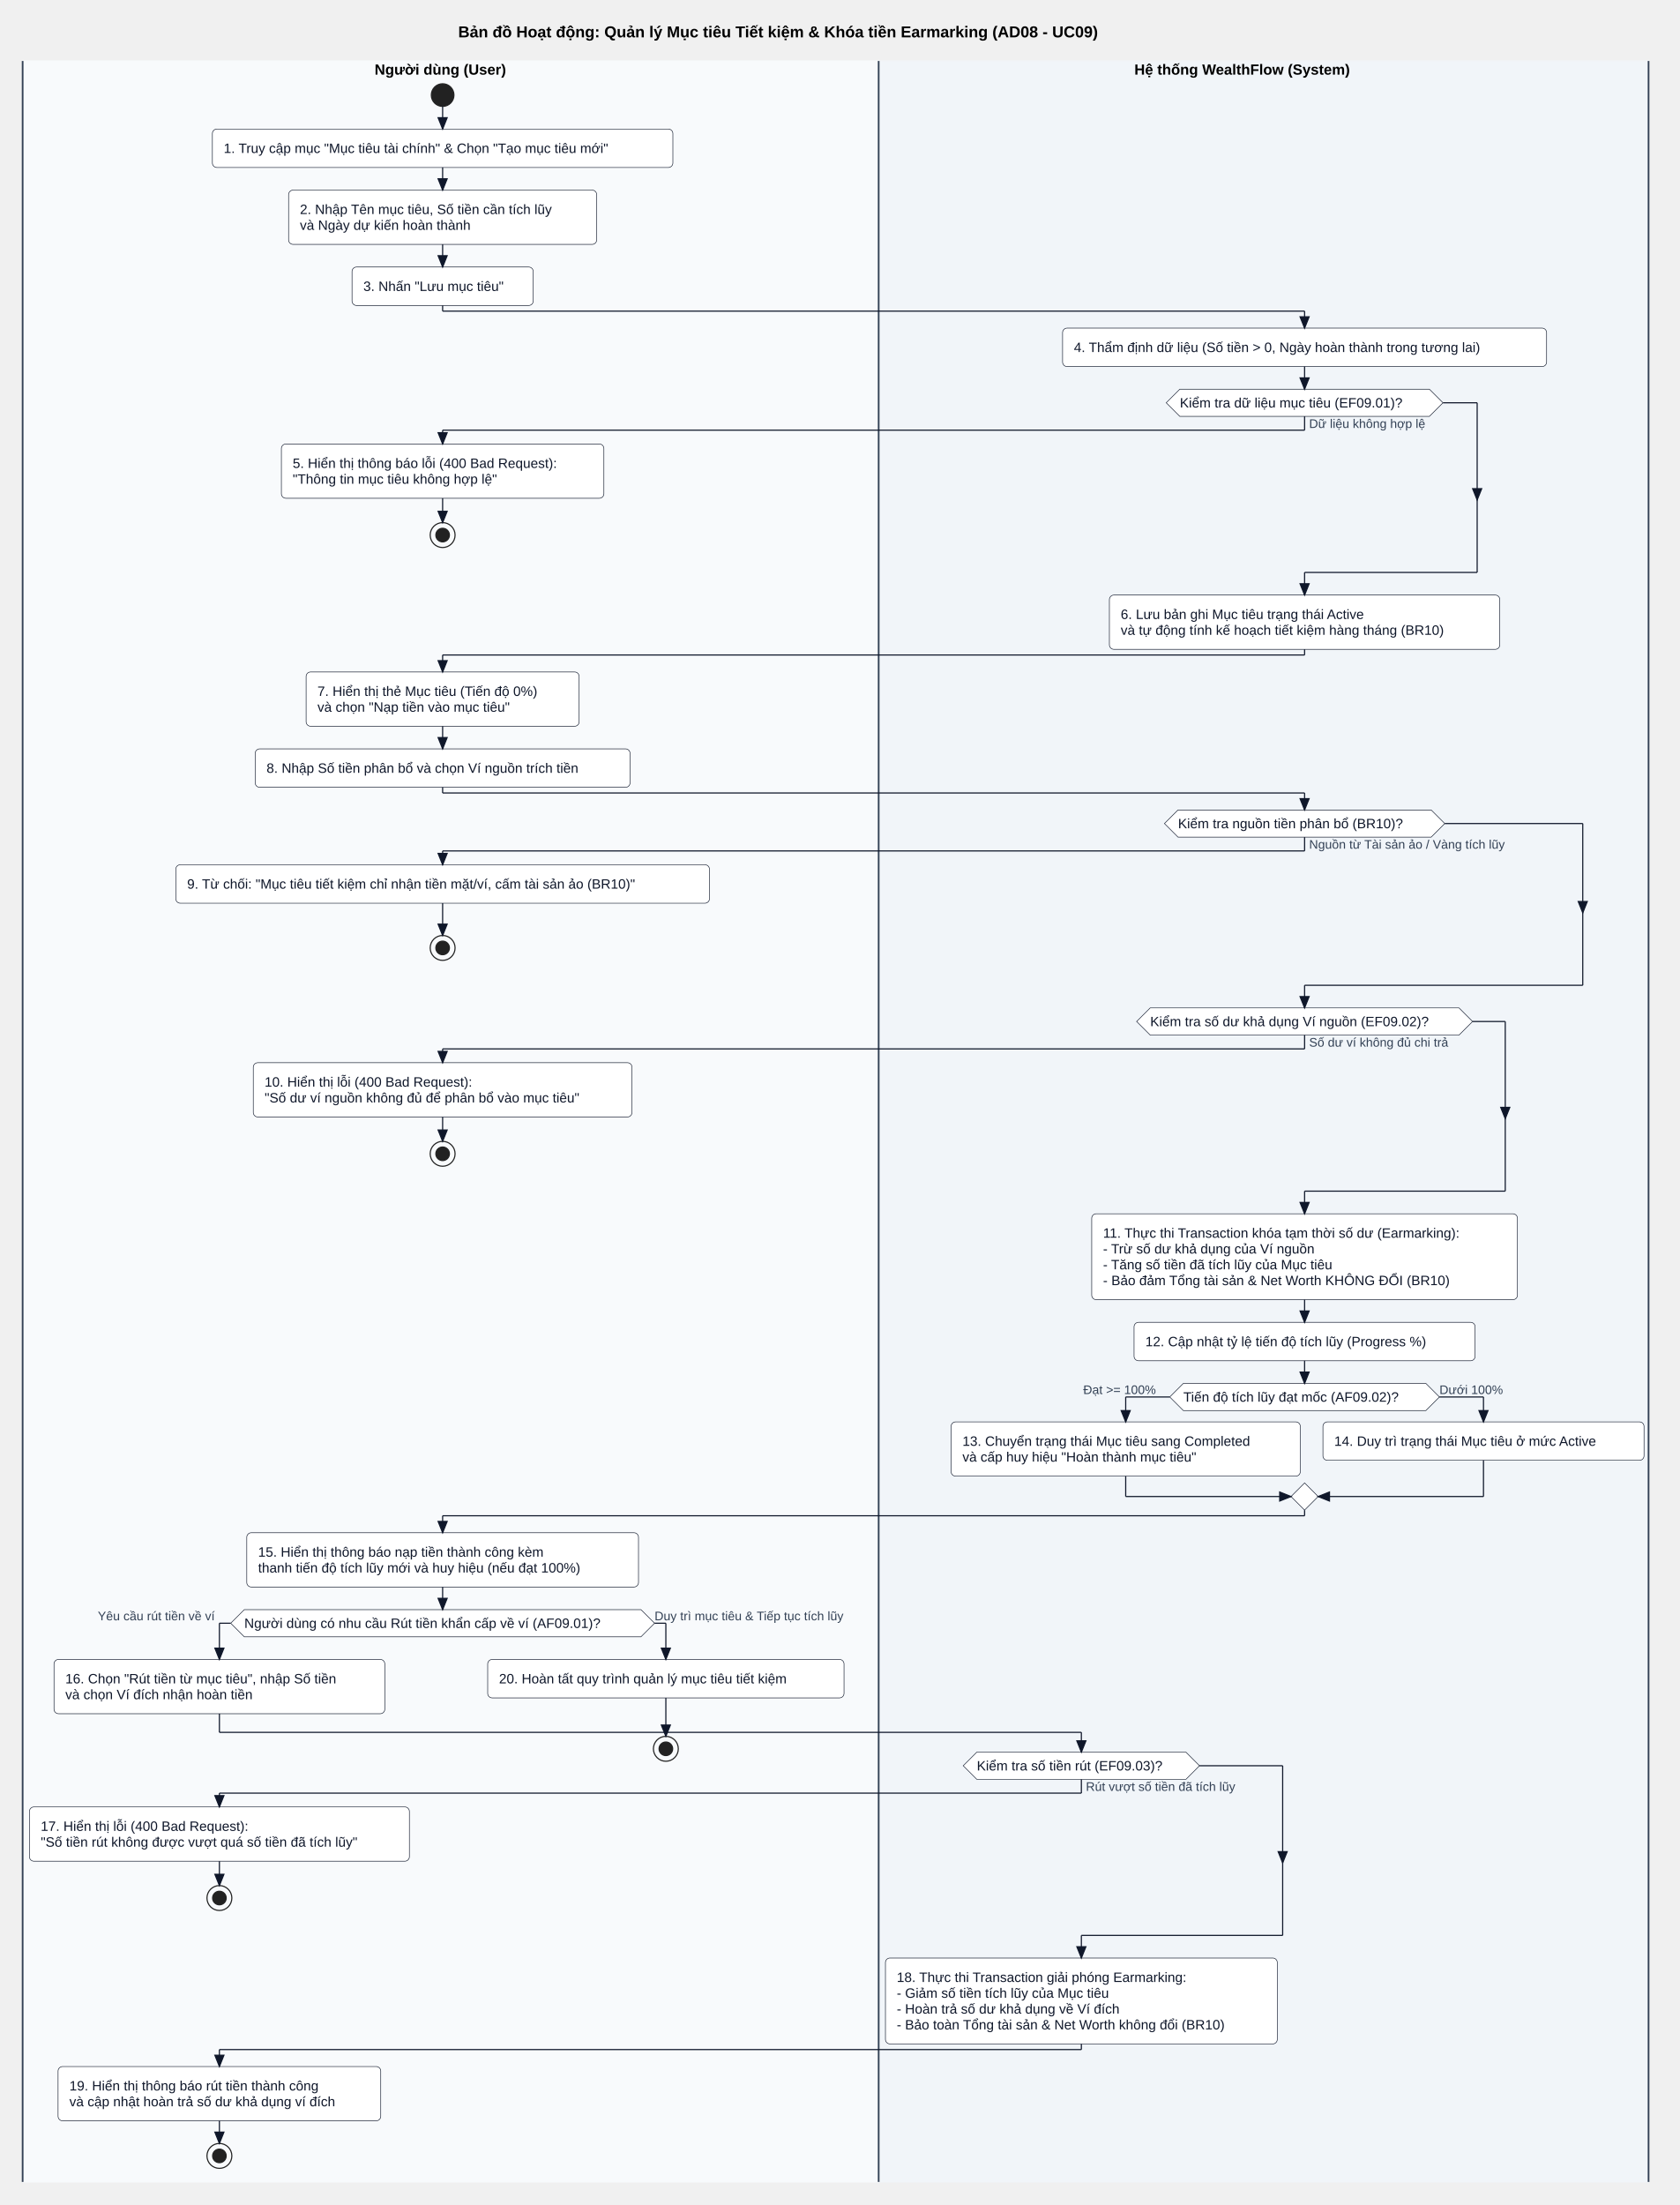
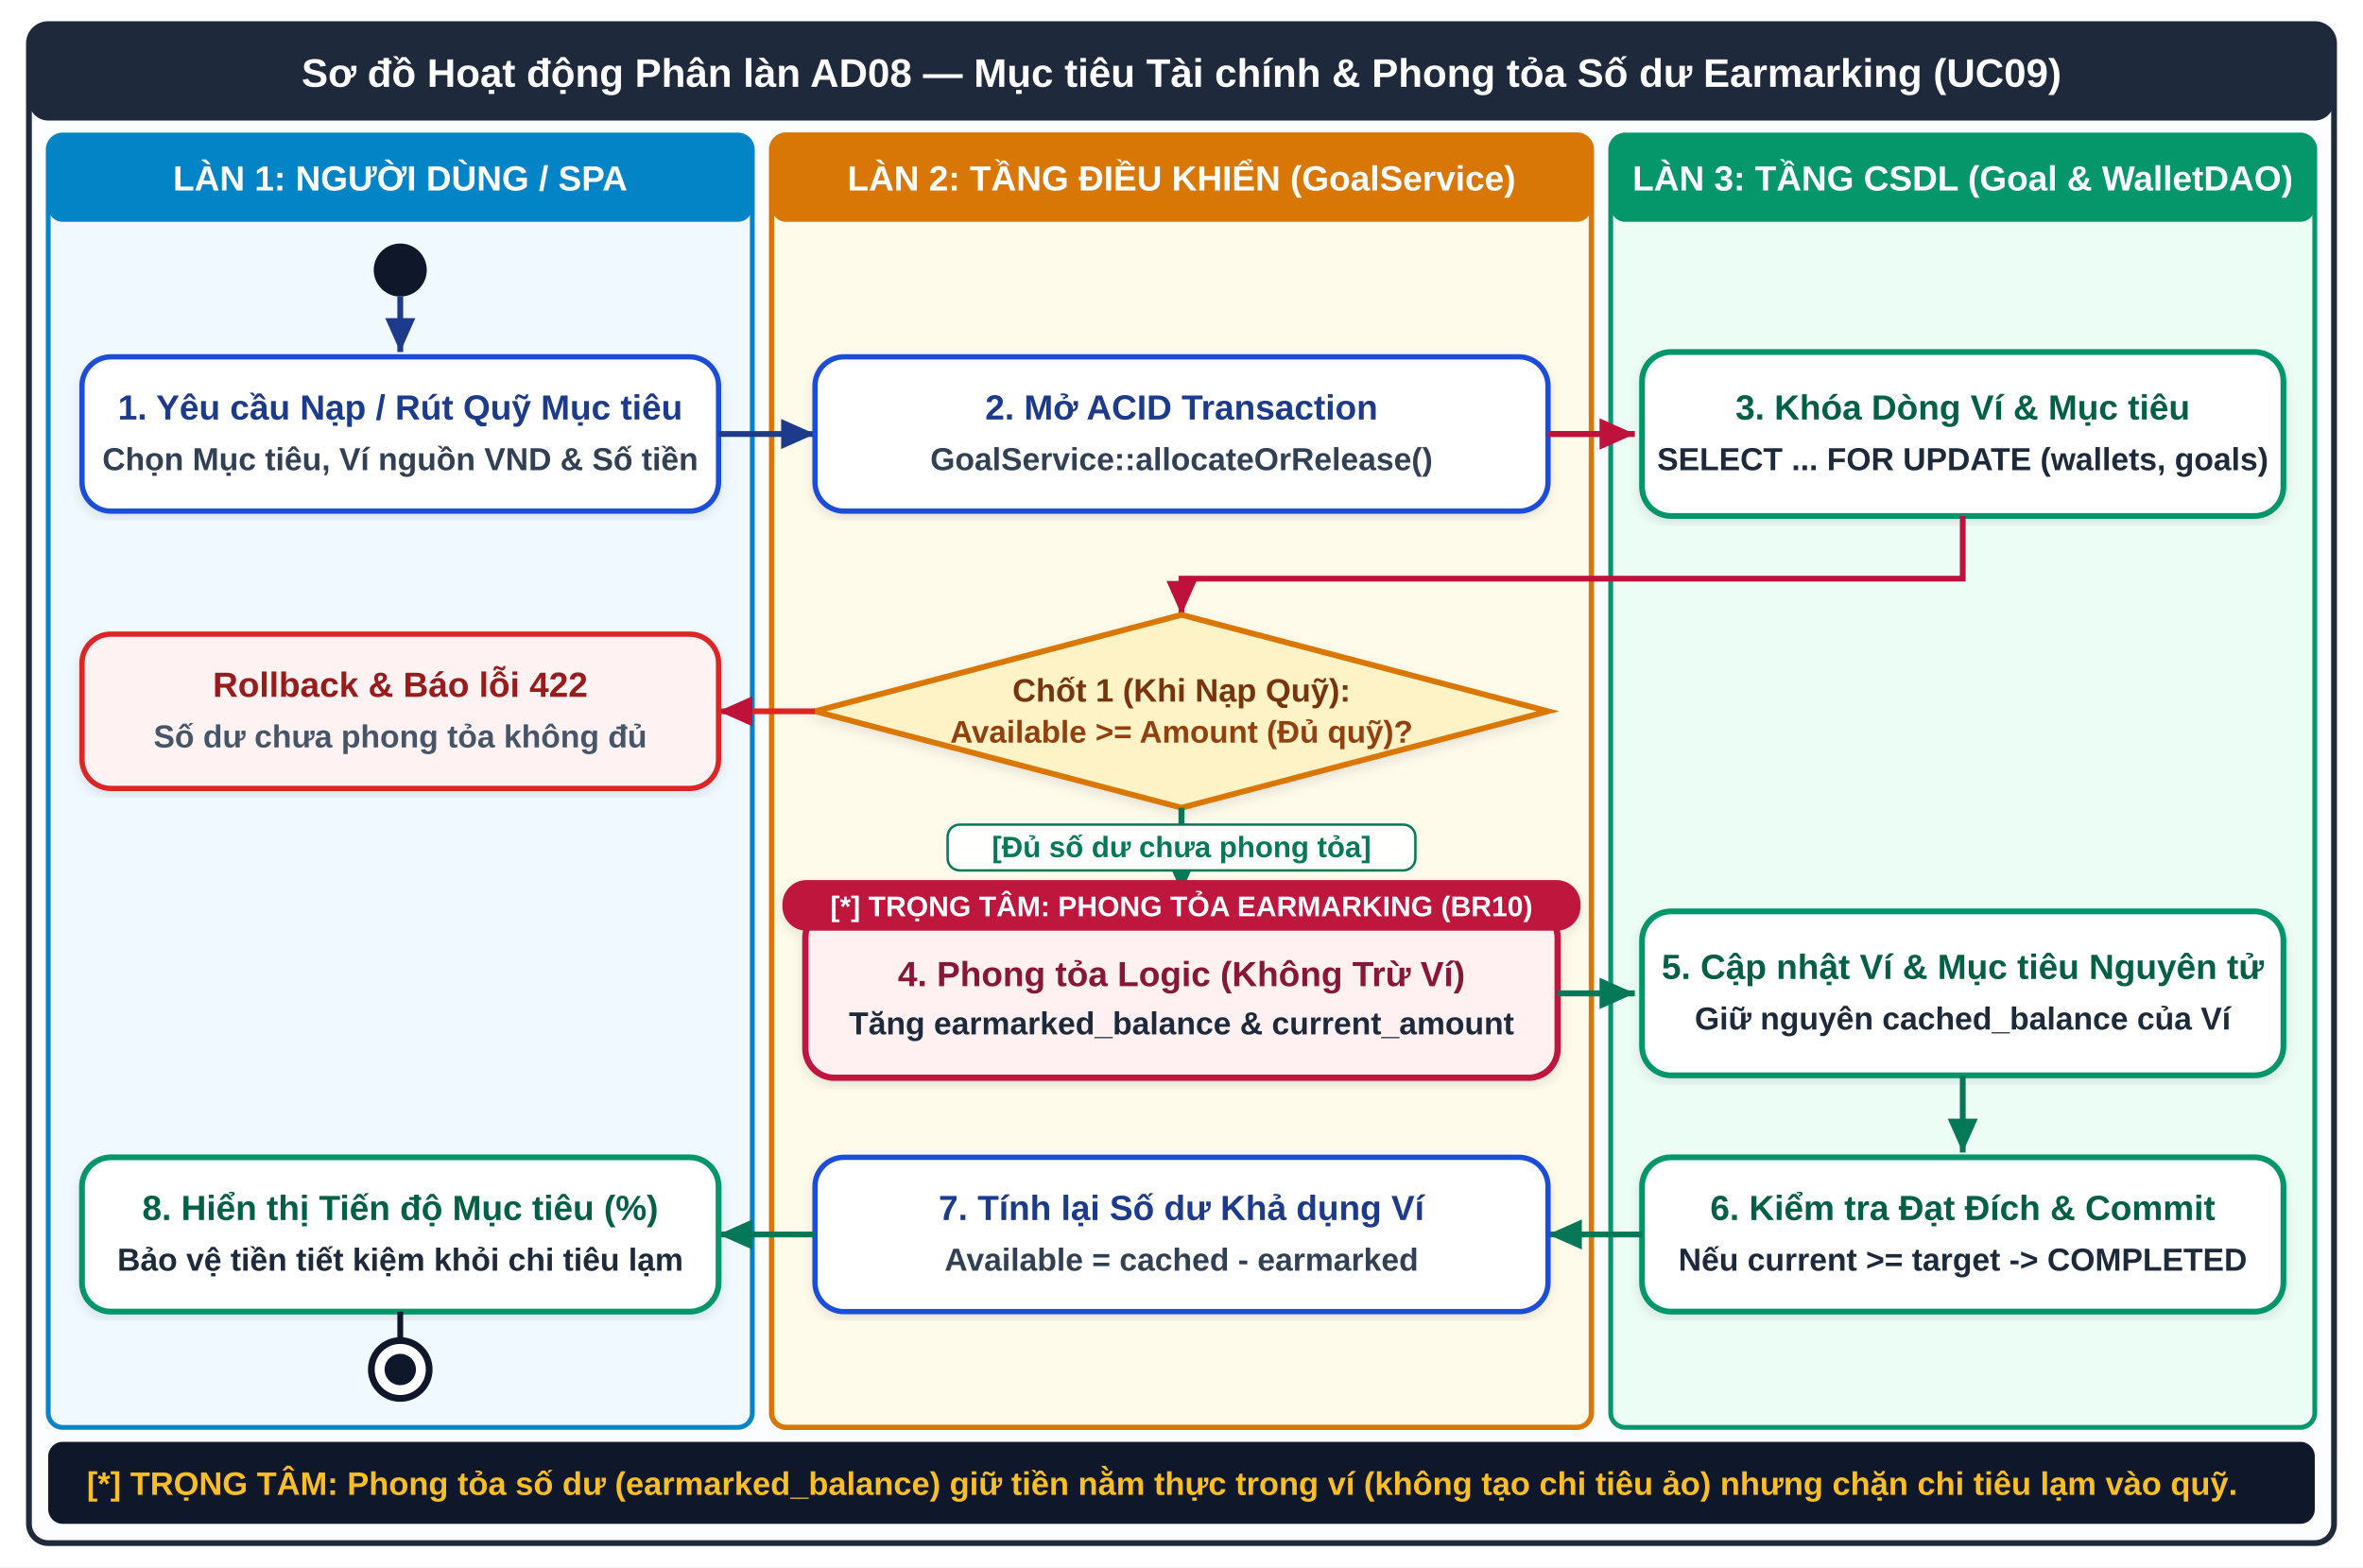
- <svg xmlns="http://www.w3.org/2000/svg" version="1.1" data-diagram-type="ACTIVITY" style="width:1484px;height:1948px;background:#FFFFFF;" width="1484px" height="1948px" viewBox="0 0 1484 1948" zoomAndPan="magnify" preserveAspectRatio="none" contentStyleType="text/css">
-   <defs />
-   <g font-family="sans-serif" lengthAdjust="spacing">
-     <g class="title" data-source-line="1">
-       <text x="404.845" y="32.995" fill="#000" font-size="14" textLength="673.162" font-weight="700" font-family="'Segoe UI', Arial, sans-serif">Bản đồ Hoạt động: Quản lý Mục tiêu Tiết kiệm &amp; Khóa tiền Earmarking (AD08 - UC09)</text>
-     </g>
-     <rect x="20" y="53.863" width="1437.852" height="15.133" fill="none" style="stroke:none;" />
-     <rect x="20" y="53.863" width="756.345" height="1873.758" fill="#F8FAFC" style="stroke:#F8FAFC;stroke-width:1;" />
-     <ellipse cx="391.091" cy="83.996" rx="10" ry="10" fill="#222" style="stroke:#222;stroke-width:1;" />
-     <rect x="187.655" y="113.996" width="406.871" height="33.969" fill="#FFF" style="stroke:#0F172A;stroke-width:0.5;" rx="4" ry="4" />
-     <text x="197.655" y="135.134" fill="#0F172A" font-size="12" textLength="386.871" font-family="'Segoe UI', Arial, sans-serif">1. Truy cập mục "Mục tiêu tài chính" &amp; Chọn "Tạo mục tiêu mới"</text>
-     <rect x="254.985" y="167.964" width="272.211" height="47.938" fill="#FFF" style="stroke:#0F172A;stroke-width:0.5;" rx="4" ry="4" />
-     <text x="264.985" y="189.103" fill="#0F172A" font-size="12" textLength="252.211" font-family="'Segoe UI', Arial, sans-serif">2. Nhập Tên mục tiêu, Số tiền cần tích lũy</text>
-     <text x="264.985" y="203.072" fill="#0F172A" font-size="12" textLength="169.852" font-family="'Segoe UI', Arial, sans-serif">và Ngày dự kiến hoàn thành</text>
-     <rect x="311.039" y="235.902" width="160.104" height="33.969" fill="#FFF" style="stroke:#0F172A;stroke-width:0.5;" rx="4" ry="4" />
-     <text x="321.039" y="257.041" fill="#0F172A" font-size="12" textLength="140.104" font-family="'Segoe UI', Arial, sans-serif">3. Nhấn "Lưu mục tiêu"</text>
-     <rect x="248.616" y="392.242" width="284.949" height="47.938" fill="#FFF" style="stroke:#0F172A;stroke-width:0.5;" rx="4" ry="4" />
-     <text x="258.616" y="413.38" fill="#0F172A" font-size="12" textLength="264.949" font-family="'Segoe UI', Arial, sans-serif">5. Hiển thị thông báo lỗi (400 Bad Request):</text>
-     <text x="258.616" y="427.349" fill="#0F172A" font-size="12" textLength="206.391" font-family="'Segoe UI', Arial, sans-serif">"Thông tin mục tiêu không hợp lệ"</text>
-     <ellipse cx="391.091" cy="472.71" rx="11" ry="11" fill="none" style="stroke:#222;stroke-width:1;" />
-     <ellipse cx="391.091" cy="472.71" rx="6" ry="6" fill="#222" style="stroke:#222;stroke-width:1;" />
-     <rect x="270.469" y="593.648" width="241.244" height="47.938" fill="#FFF" style="stroke:#0F172A;stroke-width:0.5;" rx="4" ry="4" />
-     <text x="280.469" y="614.787" fill="#0F172A" font-size="12" textLength="221.244" font-family="'Segoe UI', Arial, sans-serif">7. Hiển thị thẻ Mục tiêu (Tiến độ 0%)</text>
-     <text x="280.469" y="628.755" fill="#0F172A" font-size="12" textLength="195.223" font-family="'Segoe UI', Arial, sans-serif">và chọn "Nạp tiền vào mục tiêu"</text>
-     <rect x="225.483" y="661.585" width="331.215" height="33.969" fill="#FFF" style="stroke:#0F172A;stroke-width:0.5;" rx="4" ry="4" />
-     <text x="235.483" y="682.724" fill="#0F172A" font-size="12" textLength="311.215" font-family="'Segoe UI', Arial, sans-serif">8. Nhập Số tiền phân bổ và chọn Ví nguồn trích tiền</text>
-     <rect x="155.317" y="763.957" width="471.547" height="33.969" fill="#FFF" style="stroke:#0F172A;stroke-width:0.5;" rx="4" ry="4" />
-     <text x="165.317" y="785.095" fill="#0F172A" font-size="12" textLength="451.547" font-family="'Segoe UI', Arial, sans-serif">9. Từ chối: "Mục tiêu tiết kiệm chỉ nhận tiền mặt/ví, cấm tài sản ảo (BR10)"</text>
-     <ellipse cx="391.091" cy="837.441" rx="11" ry="11" fill="none" style="stroke:#222;stroke-width:1;" />
-     <ellipse cx="391.091" cy="837.441" rx="6" ry="6" fill="#222" style="stroke:#222;stroke-width:1;" />
-     <rect x="223.796" y="938.843" width="334.59" height="47.938" fill="#FFF" style="stroke:#0F172A;stroke-width:0.5;" rx="4" ry="4" />
-     <text x="233.796" y="959.982" fill="#0F172A" font-size="12" textLength="207.768" font-family="'Segoe UI', Arial, sans-serif">10. Hiển thị lỗi (400 Bad Request):</text>
-     <text x="233.796" y="973.951" fill="#0F172A" font-size="12" textLength="314.59" font-family="'Segoe UI', Arial, sans-serif">"Số dư ví nguồn không đủ để phân bổ vào mục tiêu"</text>
-     <ellipse cx="391.091" cy="1019.312" rx="11" ry="11" fill="none" style="stroke:#222;stroke-width:1;" />
-     <ellipse cx="391.091" cy="1019.312" rx="6" ry="6" fill="#222" style="stroke:#222;stroke-width:1;" />
-     <rect x="218.039" y="1354.093" width="346.104" height="47.938" fill="#FFF" style="stroke:#0F172A;stroke-width:0.5;" rx="4" ry="4" />
-     <text x="228.039" y="1375.232" fill="#0F172A" font-size="12" textLength="289.254" font-family="'Segoe UI', Arial, sans-serif">15. Hiển thị thông báo nạp tiền thành công kèm</text>
-     <text x="228.039" y="1389.201" fill="#0F172A" font-size="12" textLength="326.104" font-family="'Segoe UI', Arial, sans-serif">thanh tiến độ tích lũy mới và huy hiệu (nếu đạt 100%)</text>
-     <polygon points="215.857,1422.031,566.324,1422.031,578.324,1434.031,566.324,1446.031,215.857,1446.031,203.857,1434.031,215.857,1422.031" fill="#FFF" style="stroke:#0F172A;stroke-width:0.5;stroke-linejoin:miter;stroke-miterlimit:10;" />
-     <text x="215.857" y="1438.185" fill="#0F172A" font-size="12" textLength="350.467" font-family="'Segoe UI', Arial, sans-serif">Người dùng có nhu cầu Rút tiền khẩn cấp về ví (AF09.01)?</text>
-     <text x="86.397" y="1431.437" fill="#334155" font-size="11" textLength="117.46" font-family="'Segoe UI', Arial, sans-serif">Yêu cầu rút tiền về ví</text>
-     <text x="578.324" y="1431.437" fill="#334155" font-size="11" textLength="193.021" font-family="'Segoe UI', Arial, sans-serif">Duy trì mục tiêu &amp; Tiếp tục tích lũy</text>
-     <rect x="47.721" y="1466.031" width="292.273" height="47.938" fill="#FFF" style="stroke:#0F172A;stroke-width:0.5;" rx="4" ry="4" />
-     <text x="57.721" y="1487.169" fill="#0F172A" font-size="12" textLength="272.273" font-family="'Segoe UI', Arial, sans-serif">16. Chọn "Rút tiền từ mục tiêu", nhập Số tiền</text>
-     <text x="57.721" y="1501.138" fill="#0F172A" font-size="12" textLength="186.293" font-family="'Segoe UI', Arial, sans-serif">và chọn Ví đích nhận hoàn tiền</text>
-     <rect x="26" y="1596.339" width="335.715" height="47.938" fill="#FFF" style="stroke:#0F172A;stroke-width:0.5;" rx="4" ry="4" />
-     <text x="36" y="1617.478" fill="#0F172A" font-size="12" textLength="207.768" font-family="'Segoe UI', Arial, sans-serif">17. Hiển thị lỗi (400 Bad Request):</text>
-     <text x="36" y="1631.447" fill="#0F172A" font-size="12" textLength="315.715" font-family="'Segoe UI', Arial, sans-serif">"Số tiền rút không được vượt quá số tiền đã tích lũy"</text>
-     <ellipse cx="193.857" cy="1676.808" rx="11" ry="11" fill="none" style="stroke:#222;stroke-width:1;" />
-     <ellipse cx="193.857" cy="1676.808" rx="6" ry="6" fill="#222" style="stroke:#222;stroke-width:1;" />
-     <rect x="51.31" y="1825.683" width="285.096" height="47.938" fill="#FFF" style="stroke:#0F172A;stroke-width:0.5;" rx="4" ry="4" />
-     <text x="61.31" y="1846.822" fill="#0F172A" font-size="12" textLength="254.086" font-family="'Segoe UI', Arial, sans-serif">19. Hiển thị thông báo rút tiền thành công</text>
-     <text x="61.31" y="1860.791" fill="#0F172A" font-size="12" textLength="265.096" font-family="'Segoe UI', Arial, sans-serif">và cập nhật hoàn trả số dư khả dụng ví đích</text>
-     <ellipse cx="193.857" cy="1904.621" rx="11" ry="11" fill="none" style="stroke:#222;stroke-width:1;" />
-     <ellipse cx="193.857" cy="1904.621" rx="6" ry="6" fill="#222" style="stroke:#222;stroke-width:1;" />
-     <rect x="430.902" y="1466.031" width="314.844" height="33.969" fill="#FFF" style="stroke:#0F172A;stroke-width:0.5;" rx="4" ry="4" />
-     <text x="440.902" y="1487.169" fill="#0F172A" font-size="12" textLength="294.844" font-family="'Segoe UI', Arial, sans-serif">20. Hoàn tất quy trình quản lý mục tiêu tiết kiệm</text>
-     <ellipse cx="588.324" cy="1544.968" rx="11" ry="11" fill="none" style="stroke:#222;stroke-width:1;" />
-     <ellipse cx="588.324" cy="1544.968" rx="6" ry="6" fill="#222" style="stroke:#222;stroke-width:1;" />
-     <line x1="20" y1="53.863" x2="20" y2="1927.621" style="stroke:#334155;stroke-width:1.5;" />
-     <rect x="776.345" y="53.863" width="680.244" height="1873.758" fill="#F1F5F9" style="stroke:#F1F5F9;stroke-width:1;" />
-     <rect x="938.856" y="289.871" width="427.654" height="33.969" fill="#FFF" style="stroke:#0F172A;stroke-width:0.5;" rx="4" ry="4" />
-     <text x="948.856" y="311.009" fill="#0F172A" font-size="12" textLength="407.654" font-family="'Segoe UI', Arial, sans-serif">4. Thẩm định dữ liệu (Số tiền &gt; 0, Ngày hoàn thành trong tương lai)</text>
-     <polygon points="1042.421,343.839,1262.945,343.839,1274.945,355.839,1262.945,367.839,1042.421,367.839,1030.421,355.839,1042.421,343.839" fill="#FFF" style="stroke:#0F172A;stroke-width:0.5;stroke-linejoin:miter;stroke-miterlimit:10;" />
-     <text x="1156.683" y="378.05" fill="#334155" font-size="11" textLength="113.813" font-family="'Segoe UI', Arial, sans-serif">Dữ liệu không hợp lệ</text>
-     <text x="1042.421" y="359.994" fill="#0F172A" font-size="12" textLength="220.523" font-family="'Segoe UI', Arial, sans-serif">Kiểm tra dữ liệu mục tiêu (EF09.01)?</text>
-     <rect x="980.217" y="525.71" width="344.932" height="47.938" fill="#FFF" style="stroke:#0F172A;stroke-width:0.5;" rx="4" ry="4" />
-     <text x="990.217" y="546.849" fill="#0F172A" font-size="12" textLength="245.121" font-family="'Segoe UI', Arial, sans-serif">6. Lưu bản ghi Mục tiêu trạng thái Active</text>
-     <text x="990.217" y="560.818" fill="#0F172A" font-size="12" textLength="324.932" font-family="'Segoe UI', Arial, sans-serif">và tự động tính kế hoạch tiết kiệm hàng tháng (BR10)</text>
-     <polygon points="1040.848,715.554,1264.518,715.554,1276.518,727.554,1264.518,739.554,1040.848,739.554,1028.848,727.554,1040.848,715.554" fill="#FFF" style="stroke:#0F172A;stroke-width:0.5;stroke-linejoin:miter;stroke-miterlimit:10;" />
-     <text x="1156.683" y="749.765" fill="#334155" font-size="11" textLength="193.424" font-family="'Segoe UI', Arial, sans-serif">Nguồn từ Tài sản ảo / Vàng tích lũy</text>
-     <text x="1040.848" y="731.708" fill="#0F172A" font-size="12" textLength="223.67" font-family="'Segoe UI', Arial, sans-serif">Kiểm tra nguồn tiền phân bổ (BR10)?</text>
-     <polygon points="1016.262,890.441,1289.104,890.441,1301.104,902.441,1289.104,914.441,1016.262,914.441,1004.262,902.441,1016.262,890.441" fill="#FFF" style="stroke:#0F172A;stroke-width:0.5;stroke-linejoin:miter;stroke-miterlimit:10;" />
-     <text x="1156.683" y="924.651" fill="#334155" font-size="11" textLength="137.844" font-family="'Segoe UI', Arial, sans-serif">Số dư ví không đủ chi trả</text>
-     <text x="1016.262" y="906.595" fill="#0F172A" font-size="12" textLength="272.842" font-family="'Segoe UI', Arial, sans-serif">Kiểm tra số dư khả dụng Ví nguồn (EF09.02)?</text>
-     <rect x="964.599" y="1072.312" width="376.168" height="75.875" fill="#FFF" style="stroke:#0F172A;stroke-width:0.5;" rx="4" ry="4" />
-     <text x="974.599" y="1093.451" fill="#0F172A" font-size="12" textLength="356.168" font-family="'Segoe UI', Arial, sans-serif">11. Thực thi Transaction khóa tạm thời số dư (Earmarking):</text>
-     <text x="974.599" y="1107.419" fill="#0F172A" font-size="12" textLength="206.76" font-family="'Segoe UI', Arial, sans-serif">- Trừ số dư khả dụng của Ví nguồn</text>
-     <text x="974.599" y="1121.388" fill="#0F172A" font-size="12" textLength="229.582" font-family="'Segoe UI', Arial, sans-serif">- Tăng số tiền đã tích lũy của Mục tiêu</text>
-     <text x="974.599" y="1135.357" fill="#0F172A" font-size="12" textLength="337.348" font-family="'Segoe UI', Arial, sans-serif">- Bảo đảm Tổng tài sản &amp; Net Worth KHÔNG ĐỔI (BR10)</text>
-     <rect x="1002.005" y="1168.187" width="301.355" height="33.969" fill="#FFF" style="stroke:#0F172A;stroke-width:0.5;" rx="4" ry="4" />
-     <text x="1012.005" y="1189.326" fill="#0F172A" font-size="12" textLength="281.355" font-family="'Segoe UI', Arial, sans-serif">12. Cập nhật tỷ lệ tiến độ tích lũy (Progress %)</text>
-     <polygon points="1045.542,1222.156,1259.825,1222.156,1271.825,1234.156,1259.825,1246.156,1045.542,1246.156,1033.542,1234.156,1045.542,1222.156" fill="#FFF" style="stroke:#0F172A;stroke-width:0.5;stroke-linejoin:miter;stroke-miterlimit:10;" />
-     <text x="1045.542" y="1238.31" fill="#0F172A" font-size="12" textLength="214.283" font-family="'Segoe UI', Arial, sans-serif">Tiến độ tích lũy đạt mốc (AF09.02)?</text>
-     <text x="957.089" y="1231.562" fill="#334155" font-size="11" textLength="76.452" font-family="'Segoe UI', Arial, sans-serif">Đạt &gt;= 100%</text>
-     <text x="1271.825" y="1231.562" fill="#334155" font-size="11" textLength="60.172" font-family="'Segoe UI', Arial, sans-serif">Dưới 100%</text>
-     <rect x="840.355" y="1256.156" width="308.539" height="47.938" fill="#FFF" style="stroke:#0F172A;stroke-width:0.5;" rx="4" ry="4" />
-     <text x="850.355" y="1277.294" fill="#0F172A" font-size="12" textLength="288.539" font-family="'Segoe UI', Arial, sans-serif">13. Chuyển trạng thái Mục tiêu sang Completed</text>
-     <text x="850.355" y="1291.263" fill="#0F172A" font-size="12" textLength="237.123" font-family="'Segoe UI', Arial, sans-serif">và cấp huy hiệu "Hoàn thành mục tiêu"</text>
-     <rect x="1168.894" y="1256.156" width="283.695" height="33.969" fill="#FFF" style="stroke:#0F172A;stroke-width:0.5;" rx="4" ry="4" />
-     <text x="1178.894" y="1277.294" fill="#0F172A" font-size="12" textLength="263.695" font-family="'Segoe UI', Arial, sans-serif">14. Duy trì trạng thái Mục tiêu ở mức Active</text>
-     <polygon points="1152.683,1310.093,1164.683,1322.093,1152.683,1334.093,1140.683,1322.093,1152.683,1310.093" fill="#FFF" style="stroke:#0F172A;stroke-width:0.5;stroke-linejoin:miter;stroke-miterlimit:10;" />
-     <polygon points="863.062,1547.937,1047.837,1547.937,1059.837,1559.937,1047.837,1571.937,863.062,1571.937,851.062,1559.937,863.062,1547.937" fill="#FFF" style="stroke:#0F172A;stroke-width:0.5;stroke-linejoin:miter;stroke-miterlimit:10;" />
-     <text x="959.45" y="1582.147" fill="#334155" font-size="11" textLength="148.65" font-family="'Segoe UI', Arial, sans-serif">Rút vượt số tiền đã tích lũy</text>
-     <text x="863.062" y="1564.091" fill="#0F172A" font-size="12" textLength="184.775" font-family="'Segoe UI', Arial, sans-serif">Kiểm tra số tiền rút (EF09.03)?</text>
-     <rect x="782.345" y="1729.808" width="346.209" height="75.875" fill="#FFF" style="stroke:#0F172A;stroke-width:0.5;" rx="4" ry="4" />
-     <text x="792.345" y="1750.947" fill="#0F172A" font-size="12" textLength="289.986" font-family="'Segoe UI', Arial, sans-serif">18. Thực thi Transaction giải phóng Earmarking:</text>
-     <text x="792.345" y="1764.916" fill="#0F172A" font-size="12" textLength="212.566" font-family="'Segoe UI', Arial, sans-serif">- Giảm số tiền tích lũy của Mục tiêu</text>
-     <text x="792.345" y="1778.884" fill="#0F172A" font-size="12" textLength="219.328" font-family="'Segoe UI', Arial, sans-serif">- Hoàn trả số dư khả dụng về Ví đích</text>
-     <text x="792.345" y="1792.853" fill="#0F172A" font-size="12" textLength="326.209" font-family="'Segoe UI', Arial, sans-serif">- Bảo toàn Tổng tài sản &amp; Net Worth không đổi (BR10)</text>
-     <line x1="776.345" y1="53.863" x2="776.345" y2="1927.621" style="stroke:#334155;stroke-width:1.5;" />
-     <line x1="1456.589" y1="53.863" x2="1456.589" y2="1927.621" style="stroke:#334155;stroke-width:1.5;" />
-     <line x1="391.091" y1="93.996" x2="391.091" y2="113.996" style="stroke:#0F172A;stroke-width:1;" />
-     <polygon points="387.091,103.996,395.091,103.996,391.091,113.996" fill="#0F172A" style="stroke:#0F172A;stroke-width:1;stroke-linejoin:miter;stroke-miterlimit:10;" />
-     <line x1="391.091" y1="147.964" x2="391.091" y2="167.964" style="stroke:#0F172A;stroke-width:1;" />
-     <polygon points="387.091,157.964,395.091,157.964,391.091,167.964" fill="#0F172A" style="stroke:#0F172A;stroke-width:1;stroke-linejoin:miter;stroke-miterlimit:10;" />
-     <line x1="391.091" y1="215.902" x2="391.091" y2="235.902" style="stroke:#0F172A;stroke-width:1;" />
-     <polygon points="387.091,225.902,395.091,225.902,391.091,235.902" fill="#0F172A" style="stroke:#0F172A;stroke-width:1;stroke-linejoin:miter;stroke-miterlimit:10;" />
-     <line x1="391.091" y1="440.179" x2="391.091" y2="461.71" style="stroke:#0F172A;stroke-width:1;" />
-     <polygon points="387.091,451.71,395.091,451.71,391.091,461.71" fill="#0F172A" style="stroke:#0F172A;stroke-width:1;stroke-linejoin:miter;stroke-miterlimit:10;" />
-     <line x1="391.091" y1="641.585" x2="391.091" y2="661.585" style="stroke:#0F172A;stroke-width:1;" />
-     <polygon points="387.091,651.585,395.091,651.585,391.091,661.585" fill="#0F172A" style="stroke:#0F172A;stroke-width:1;stroke-linejoin:miter;stroke-miterlimit:10;" />
-     <line x1="391.091" y1="797.925" x2="391.091" y2="826.441" style="stroke:#0F172A;stroke-width:1;" />
-     <polygon points="387.091,816.441,395.091,816.441,391.091,826.441" fill="#0F172A" style="stroke:#0F172A;stroke-width:1;stroke-linejoin:miter;stroke-miterlimit:10;" />
-     <line x1="391.091" y1="986.781" x2="391.091" y2="1008.312" style="stroke:#0F172A;stroke-width:1;" />
-     <polygon points="387.091,998.312,395.091,998.312,391.091,1008.312" fill="#0F172A" style="stroke:#0F172A;stroke-width:1;stroke-linejoin:miter;stroke-miterlimit:10;" />
-     <line x1="193.857" y1="1644.277" x2="193.857" y2="1665.808" style="stroke:#0F172A;stroke-width:1;" />
-     <polygon points="189.857,1655.808,197.857,1655.808,193.857,1665.808" fill="#0F172A" style="stroke:#0F172A;stroke-width:1;stroke-linejoin:miter;stroke-miterlimit:10;" />
-     <line x1="193.857" y1="1873.621" x2="193.857" y2="1893.621" style="stroke:#0F172A;stroke-width:1;" />
-     <polygon points="189.857,1883.621,197.857,1883.621,193.857,1893.621" fill="#0F172A" style="stroke:#0F172A;stroke-width:1;stroke-linejoin:miter;stroke-miterlimit:10;" />
-     <line x1="588.324" y1="1500" x2="588.324" y2="1533.968" style="stroke:#0F172A;stroke-width:1;" />
-     <polygon points="584.324,1523.968,592.324,1523.968,588.324,1533.968" fill="#0F172A" style="stroke:#0F172A;stroke-width:1;stroke-linejoin:miter;stroke-miterlimit:10;" />
-     <line x1="203.857" y1="1434.031" x2="193.857" y2="1434.031" style="stroke:#0F172A;stroke-width:1;" />
-     <line x1="193.857" y1="1434.031" x2="193.857" y2="1466.031" style="stroke:#0F172A;stroke-width:1;" />
-     <polygon points="189.857,1456.031,197.857,1456.031,193.857,1466.031" fill="#0F172A" style="stroke:#0F172A;stroke-width:1;stroke-linejoin:miter;stroke-miterlimit:10;" />
-     <line x1="578.324" y1="1434.031" x2="588.324" y2="1434.031" style="stroke:#0F172A;stroke-width:1;" />
-     <line x1="588.324" y1="1434.031" x2="588.324" y2="1466.031" style="stroke:#0F172A;stroke-width:1;" />
-     <polygon points="584.324,1456.031,592.324,1456.031,588.324,1466.031" fill="#0F172A" style="stroke:#0F172A;stroke-width:1;stroke-linejoin:miter;stroke-miterlimit:10;" />
-     <line x1="391.091" y1="1402.031" x2="391.091" y2="1422.031" style="stroke:#0F172A;stroke-width:1;" />
-     <polygon points="387.091,1412.031,395.091,1412.031,391.091,1422.031" fill="#0F172A" style="stroke:#0F172A;stroke-width:1;stroke-linejoin:miter;stroke-miterlimit:10;" />
-     <line x1="1274.945" y1="355.839" x2="1305.158" y2="355.839" style="stroke:#0F172A;stroke-width:1;" />
-     <polygon points="1301.158,431.71,1309.158,431.71,1305.158,441.71" fill="#0F172A" style="stroke:#0F172A;stroke-width:1;stroke-linejoin:miter;stroke-miterlimit:10;" />
-     <line x1="1305.158" y1="355.839" x2="1305.158" y2="505.71" style="stroke:#0F172A;stroke-width:1;" />
-     <line x1="1305.158" y1="505.71" x2="1152.683" y2="505.71" style="stroke:#0F172A;stroke-width:1;" />
-     <line x1="1152.683" y1="505.71" x2="1152.683" y2="525.71" style="stroke:#0F172A;stroke-width:1;" />
-     <polygon points="1148.683,515.71,1156.683,515.71,1152.683,525.71" fill="#0F172A" style="stroke:#0F172A;stroke-width:1;stroke-linejoin:miter;stroke-miterlimit:10;" />
-     <line x1="1152.683" y1="323.839" x2="1152.683" y2="343.839" style="stroke:#0F172A;stroke-width:1;" />
-     <polygon points="1148.683,333.839,1156.683,333.839,1152.683,343.839" fill="#0F172A" style="stroke:#0F172A;stroke-width:1;stroke-linejoin:miter;stroke-miterlimit:10;" />
-     <line x1="1276.518" y1="727.554" x2="1398.457" y2="727.554" style="stroke:#0F172A;stroke-width:1;" />
-     <polygon points="1394.457,796.441,1402.457,796.441,1398.457,806.441" fill="#0F172A" style="stroke:#0F172A;stroke-width:1;stroke-linejoin:miter;stroke-miterlimit:10;" />
-     <line x1="1398.457" y1="727.554" x2="1398.457" y2="870.441" style="stroke:#0F172A;stroke-width:1;" />
-     <line x1="1398.457" y1="870.441" x2="1152.683" y2="870.441" style="stroke:#0F172A;stroke-width:1;" />
-     <line x1="1152.683" y1="870.441" x2="1152.683" y2="890.441" style="stroke:#0F172A;stroke-width:1;" />
-     <polygon points="1148.683,880.441,1156.683,880.441,1152.683,890.441" fill="#0F172A" style="stroke:#0F172A;stroke-width:1;stroke-linejoin:miter;stroke-miterlimit:10;" />
-     <line x1="1301.104" y1="902.441" x2="1329.978" y2="902.441" style="stroke:#0F172A;stroke-width:1;" />
-     <polygon points="1325.978,978.312,1333.978,978.312,1329.978,988.312" fill="#0F172A" style="stroke:#0F172A;stroke-width:1;stroke-linejoin:miter;stroke-miterlimit:10;" />
-     <line x1="1329.978" y1="902.441" x2="1329.978" y2="1052.312" style="stroke:#0F172A;stroke-width:1;" />
-     <line x1="1329.978" y1="1052.312" x2="1152.683" y2="1052.312" style="stroke:#0F172A;stroke-width:1;" />
-     <line x1="1152.683" y1="1052.312" x2="1152.683" y2="1072.312" style="stroke:#0F172A;stroke-width:1;" />
-     <polygon points="1148.683,1062.312,1156.683,1062.312,1152.683,1072.312" fill="#0F172A" style="stroke:#0F172A;stroke-width:1;stroke-linejoin:miter;stroke-miterlimit:10;" />
-     <line x1="1152.683" y1="1148.187" x2="1152.683" y2="1168.187" style="stroke:#0F172A;stroke-width:1;" />
-     <polygon points="1148.683,1158.187,1156.683,1158.187,1152.683,1168.187" fill="#0F172A" style="stroke:#0F172A;stroke-width:1;stroke-linejoin:miter;stroke-miterlimit:10;" />
-     <line x1="1033.542" y1="1234.156" x2="994.625" y2="1234.156" style="stroke:#0F172A;stroke-width:1;" />
-     <line x1="994.625" y1="1234.156" x2="994.625" y2="1256.156" style="stroke:#0F172A;stroke-width:1;" />
-     <polygon points="990.625,1246.156,998.625,1246.156,994.625,1256.156" fill="#0F172A" style="stroke:#0F172A;stroke-width:1;stroke-linejoin:miter;stroke-miterlimit:10;" />
-     <line x1="1271.825" y1="1234.156" x2="1310.742" y2="1234.156" style="stroke:#0F172A;stroke-width:1;" />
-     <line x1="1310.742" y1="1234.156" x2="1310.742" y2="1256.156" style="stroke:#0F172A;stroke-width:1;" />
-     <polygon points="1306.742,1246.156,1314.742,1246.156,1310.742,1256.156" fill="#0F172A" style="stroke:#0F172A;stroke-width:1;stroke-linejoin:miter;stroke-miterlimit:10;" />
-     <line x1="994.625" y1="1304.093" x2="994.625" y2="1322.093" style="stroke:#0F172A;stroke-width:1;" />
-     <line x1="994.625" y1="1322.093" x2="1140.683" y2="1322.093" style="stroke:#0F172A;stroke-width:1;" />
-     <polygon points="1130.683,1318.093,1140.683,1322.093,1130.683,1326.093" fill="#0F172A" style="stroke:#0F172A;stroke-width:1;stroke-linejoin:miter;stroke-miterlimit:10;" />
-     <line x1="1310.742" y1="1290.125" x2="1310.742" y2="1322.093" style="stroke:#0F172A;stroke-width:1;" />
-     <line x1="1310.742" y1="1322.093" x2="1164.683" y2="1322.093" style="stroke:#0F172A;stroke-width:1;" />
-     <polygon points="1174.683,1318.093,1164.683,1322.093,1174.683,1326.093" fill="#0F172A" style="stroke:#0F172A;stroke-width:1;stroke-linejoin:miter;stroke-miterlimit:10;" />
-     <line x1="1152.683" y1="1202.156" x2="1152.683" y2="1222.156" style="stroke:#0F172A;stroke-width:1;" />
-     <polygon points="1148.683,1212.156,1156.683,1212.156,1152.683,1222.156" fill="#0F172A" style="stroke:#0F172A;stroke-width:1;stroke-linejoin:miter;stroke-miterlimit:10;" />
-     <line x1="1059.837" y1="1559.937" x2="1133.307" y2="1559.937" style="stroke:#0F172A;stroke-width:1;" />
-     <polygon points="1129.307,1635.808,1137.307,1635.808,1133.307,1645.808" fill="#0F172A" style="stroke:#0F172A;stroke-width:1;stroke-linejoin:miter;stroke-miterlimit:10;" />
-     <line x1="1133.307" y1="1559.937" x2="1133.307" y2="1709.808" style="stroke:#0F172A;stroke-width:1;" />
-     <line x1="1133.307" y1="1709.808" x2="955.45" y2="1709.808" style="stroke:#0F172A;stroke-width:1;" />
-     <line x1="955.45" y1="1709.808" x2="955.45" y2="1729.808" style="stroke:#0F172A;stroke-width:1;" />
-     <polygon points="951.45,1719.808,959.45,1719.808,955.45,1729.808" fill="#0F172A" style="stroke:#0F172A;stroke-width:1;stroke-linejoin:miter;stroke-miterlimit:10;" />
-     <line x1="391.091" y1="269.871" x2="391.091" y2="274.871" style="stroke:#0F172A;stroke-width:1;" />
-     <line x1="391.091" y1="274.871" x2="1152.683" y2="274.871" style="stroke:#0F172A;stroke-width:1;" />
-     <line x1="1152.683" y1="274.871" x2="1152.683" y2="289.871" style="stroke:#0F172A;stroke-width:1;" />
-     <polygon points="1148.683,279.871,1156.683,279.871,1152.683,289.871" fill="#0F172A" style="stroke:#0F172A;stroke-width:1;stroke-linejoin:miter;stroke-miterlimit:10;" />
-     <line x1="1152.683" y1="367.839" x2="1152.683" y2="380.041" style="stroke:#0F172A;stroke-width:1;" />
-     <line x1="1152.683" y1="380.041" x2="391.091" y2="380.041" style="stroke:#0F172A;stroke-width:1;" />
-     <line x1="391.091" y1="380.041" x2="391.091" y2="392.242" style="stroke:#0F172A;stroke-width:1;" />
-     <polygon points="387.091,382.242,395.091,382.242,391.091,392.242" fill="#0F172A" style="stroke:#0F172A;stroke-width:1;stroke-linejoin:miter;stroke-miterlimit:10;" />
-     <line x1="1152.683" y1="573.648" x2="1152.683" y2="578.648" style="stroke:#0F172A;stroke-width:1;" />
-     <line x1="1152.683" y1="578.648" x2="391.091" y2="578.648" style="stroke:#0F172A;stroke-width:1;" />
-     <line x1="391.091" y1="578.648" x2="391.091" y2="593.648" style="stroke:#0F172A;stroke-width:1;" />
-     <polygon points="387.091,583.648,395.091,583.648,391.091,593.648" fill="#0F172A" style="stroke:#0F172A;stroke-width:1;stroke-linejoin:miter;stroke-miterlimit:10;" />
-     <line x1="1152.683" y1="739.554" x2="1152.683" y2="751.755" style="stroke:#0F172A;stroke-width:1;" />
-     <line x1="1152.683" y1="751.755" x2="391.091" y2="751.755" style="stroke:#0F172A;stroke-width:1;" />
-     <line x1="391.091" y1="751.755" x2="391.091" y2="763.957" style="stroke:#0F172A;stroke-width:1;" />
-     <polygon points="387.091,753.957,395.091,753.957,391.091,763.957" fill="#0F172A" style="stroke:#0F172A;stroke-width:1;stroke-linejoin:miter;stroke-miterlimit:10;" />
-     <line x1="391.091" y1="695.554" x2="391.091" y2="700.554" style="stroke:#0F172A;stroke-width:1;" />
-     <line x1="391.091" y1="700.554" x2="1152.683" y2="700.554" style="stroke:#0F172A;stroke-width:1;" />
-     <line x1="1152.683" y1="700.554" x2="1152.683" y2="715.554" style="stroke:#0F172A;stroke-width:1;" />
-     <polygon points="1148.683,705.554,1156.683,705.554,1152.683,715.554" fill="#0F172A" style="stroke:#0F172A;stroke-width:1;stroke-linejoin:miter;stroke-miterlimit:10;" />
-     <line x1="1152.683" y1="914.441" x2="1152.683" y2="926.642" style="stroke:#0F172A;stroke-width:1;" />
-     <line x1="1152.683" y1="926.642" x2="391.091" y2="926.642" style="stroke:#0F172A;stroke-width:1;" />
-     <line x1="391.091" y1="926.642" x2="391.091" y2="938.843" style="stroke:#0F172A;stroke-width:1;" />
-     <polygon points="387.091,928.843,395.091,928.843,391.091,938.843" fill="#0F172A" style="stroke:#0F172A;stroke-width:1;stroke-linejoin:miter;stroke-miterlimit:10;" />
-     <line x1="1152.683" y1="1334.093" x2="1152.683" y2="1339.093" style="stroke:#0F172A;stroke-width:1;" />
-     <line x1="1152.683" y1="1339.093" x2="391.091" y2="1339.093" style="stroke:#0F172A;stroke-width:1;" />
-     <line x1="391.091" y1="1339.093" x2="391.091" y2="1354.093" style="stroke:#0F172A;stroke-width:1;" />
-     <polygon points="387.091,1344.093,395.091,1344.093,391.091,1354.093" fill="#0F172A" style="stroke:#0F172A;stroke-width:1;stroke-linejoin:miter;stroke-miterlimit:10;" />
-     <line x1="955.45" y1="1571.937" x2="955.45" y2="1584.138" style="stroke:#0F172A;stroke-width:1;" />
-     <line x1="955.45" y1="1584.138" x2="193.857" y2="1584.138" style="stroke:#0F172A;stroke-width:1;" />
-     <line x1="193.857" y1="1584.138" x2="193.857" y2="1596.339" style="stroke:#0F172A;stroke-width:1;" />
-     <polygon points="189.857,1586.339,197.857,1586.339,193.857,1596.339" fill="#0F172A" style="stroke:#0F172A;stroke-width:1;stroke-linejoin:miter;stroke-miterlimit:10;" />
-     <line x1="193.857" y1="1513.968" x2="193.857" y2="1530.437" style="stroke:#0F172A;stroke-width:1;" />
-     <line x1="193.857" y1="1530.437" x2="955.45" y2="1530.437" style="stroke:#0F172A;stroke-width:1;" />
-     <line x1="955.45" y1="1530.437" x2="955.45" y2="1547.937" style="stroke:#0F172A;stroke-width:1;" />
-     <polygon points="951.45,1537.937,959.45,1537.937,955.45,1547.937" fill="#0F172A" style="stroke:#0F172A;stroke-width:1;stroke-linejoin:miter;stroke-miterlimit:10;" />
-     <line x1="955.45" y1="1805.683" x2="955.45" y2="1810.683" style="stroke:#0F172A;stroke-width:1;" />
-     <line x1="955.45" y1="1810.683" x2="193.857" y2="1810.683" style="stroke:#0F172A;stroke-width:1;" />
-     <line x1="193.857" y1="1810.683" x2="193.857" y2="1825.683" style="stroke:#0F172A;stroke-width:1;" />
-     <polygon points="189.857,1815.683,197.857,1815.683,193.857,1825.683" fill="#0F172A" style="stroke:#0F172A;stroke-width:1;stroke-linejoin:miter;stroke-miterlimit:10;" />
-     <text x="330.97" y="65.93" fill="#000" font-size="13" textLength="134.405" font-weight="700" font-family="'Segoe UI', Arial, sans-serif">Người dùng (User)</text>
-     <text x="1002.267" y="65.93" fill="#000" font-size="13" textLength="228.401" font-weight="700" font-family="'Segoe UI', Arial, sans-serif">Hệ thống WealthFlow (System)</text>
+ <svg xmlns="http://www.w3.org/2000/svg" viewBox="0 0 980 650" width="980" height="650" font-family="Segoe UI, Arial, sans-serif">
+   <defs>
+     <filter id="shadow" x="-4%" y="-4%" width="108%" height="110%">
+       <feDropShadow dx="0" dy="2" stdDeviation="2.2" flood-color="#0f172a" flood-opacity="0.10" />
+     </filter>
+     <marker id="arr-navy" viewBox="0 0 10 10" refX="9" refY="5" markerWidth="6.5" markerHeight="6.5" orient="auto-start-reverse">
+       <path d="M 0 1 L 9 5 L 0 9 z" fill="#1e3a8a" />
+     </marker>
+     <marker id="arr-red" viewBox="0 0 10 10" refX="9" refY="5" markerWidth="6.5" markerHeight="6.5" orient="auto-start-reverse">
+       <path d="M 0 1 L 9 5 L 0 9 z" fill="#be123c" />
+     </marker>
+     <marker id="arr-green" viewBox="0 0 10 10" refX="9" refY="5" markerWidth="6.5" markerHeight="6.5" orient="auto-start-reverse">
+       <path d="M 0 1 L 9 5 L 0 9 z" fill="#047857" />
+     </marker>
+     <marker id="arr-amber" viewBox="0 0 10 10" refX="9" refY="5" markerWidth="6.5" markerHeight="6.5" orient="auto-start-reverse">
+       <path d="M 0 1 L 9 5 L 0 9 z" fill="#b45309" />
+     </marker>
+   </defs>
+   <rect width="980" height="650" fill="#ffffff" />
+   <rect x="12" y="10" width="956" height="630" rx="8" fill="#fcfdff" stroke="#1e293b" stroke-width="2.4" />
+   <rect x="12" y="10" width="956" height="40" rx="8" fill="#1e293b" />
+   <text x="490" y="36" text-anchor="middle" fill="#ffffff" font-size="16.5" font-weight="700">Sơ đồ Hoạt động Phân làn AD08 — Mục tiêu Tài chính &amp; Phong tỏa Số dư Earmarking (UC09)</text>
+   <rect x="20" y="56" width="292" height="536" rx="6" fill="#f0f9ff" stroke="#0284c7" stroke-width="2" />
+   <rect x="20" y="56" width="292" height="36" rx="6" fill="#0284c7" />
+   <text x="166" y="79" text-anchor="middle" fill="#ffffff" font-size="14.5" font-weight="700">LÀN 1: NGƯỜI DÙNG / SPA</text>
+   <rect x="320" y="56" width="340" height="536" rx="6" fill="#fffbeb" stroke="#d97706" stroke-width="2.2" />
+   <rect x="320" y="56" width="340" height="36" rx="6" fill="#d97706" />
+   <text x="490" y="79" text-anchor="middle" fill="#ffffff" font-size="14.5" font-weight="700">LÀN 2: TẦNG ĐIỀU KHIỂN (GoalService)</text>
+   <rect x="668" y="56" width="292" height="536" rx="6" fill="#ecfdf5" stroke="#059669" stroke-width="2" />
+   <rect x="668" y="56" width="292" height="36" rx="6" fill="#059669" />
+   <text x="814" y="79" text-anchor="middle" fill="#ffffff" font-size="14.5" font-weight="700">LÀN 3: TẦNG CSDL (Goal &amp; WalletDAO)</text>
+   <circle cx="166" cy="112" r="11" fill="#0f172a" />
+   <circle cx="166" cy="568" r="12" fill="#ffffff" stroke="#0f172a" stroke-width="2.8" />
+   <circle cx="166" cy="568" r="6.5" fill="#0f172a" />
+   <line x1="166" y1="123" x2="166" y2="146" stroke="#1e3a8a" stroke-width="2.4" marker-end="url(#arr-navy)" />
+   <g filter="url(#shadow)">
+     <rect x="34.0" y="148.0" width="264" height="64" rx="12" fill="#ffffff" stroke="#1d4ed8" stroke-width="2.2" />
+     <text x="166" y="174" text-anchor="middle" fill="#1e3a8a" font-size="14.5" font-weight="700">1. Yêu cầu Nạp / Rút Quỹ Mục tiêu</text>
+     <text x="166" y="195" text-anchor="middle" fill="#334155" font-size="13.2" font-weight="600">Chọn Mục tiêu, Ví nguồn VND &amp; Số tiền</text>
  </g>
+   <line x1="298" y1="180" x2="338" y2="180" stroke="#1e3a8a" stroke-width="2.4" marker-end="url(#arr-navy)" />
+   <g filter="url(#shadow)">
+     <rect x="338.0" y="148.0" width="304" height="64" rx="12" fill="#ffffff" stroke="#1d4ed8" stroke-width="2.2" />
+     <text x="490" y="174" text-anchor="middle" fill="#1e3a8a" font-size="14.5" font-weight="700">2. Mở ACID Transaction</text>
+     <text x="490" y="195" text-anchor="middle" fill="#334155" font-size="13.2" font-weight="600">GoalService::allocateOrRelease()</text>
+   </g>
+   <line x1="642" y1="180" x2="678" y2="180" stroke="#be123c" stroke-width="2.5" marker-end="url(#arr-red)" />
+   <g filter="url(#shadow)">
+     <rect x="681.0" y="146.0" width="266" height="68" rx="12" fill="#ffffff" stroke="#059669" stroke-width="2.4" />
+     <text x="814" y="174" text-anchor="middle" fill="#065f46" font-size="14.5" font-weight="700">3. Khóa Dòng Ví &amp; Mục tiêu</text>
+     <text x="814" y="195" text-anchor="middle" fill="#1e293b" font-size="13.2" font-weight="600">SELECT ... FOR UPDATE (wallets, goals)</text>
+   </g>
+   <path d="M 814 214 L 814 240 L 490 240 L 490 255" fill="none" stroke="#be123c" stroke-width="2.4" marker-end="url(#arr-red)" />
+   <g filter="url(#shadow)">
+     <polygon points="490,255 642,295 490,335 338,295" fill="#fef3c7" stroke="#d97706" stroke-width="2.4" />
+     <text x="490" y="291" text-anchor="middle" fill="#78350f" font-size="13.5" font-weight="700">Chốt 1 (Khi Nạp Quỹ):</text>
+     <text x="490" y="308" text-anchor="middle" fill="#92400e" font-size="13" font-weight="700">Available &gt;= Amount (Đủ quỹ)?</text>
+   </g>
+   <line x1="338" y1="295" x2="298" y2="295" stroke="#dc2626" stroke-width="2.4" marker-end="url(#arr-red)" />
+   <g filter="url(#shadow)">
+     <rect x="34.0" y="263.0" width="264" height="64" rx="12" fill="#fef2f2" stroke="#dc2626" stroke-width="2.2" />
+     <text x="166" y="289" text-anchor="middle" fill="#991b1b" font-size="14.5" font-weight="700">Rollback &amp; Báo lỗi 422</text>
+     <text x="166" y="310" text-anchor="middle" fill="#475569" font-size="13.2" font-weight="600">Số dư chưa phong tỏa không đủ</text>
+   </g>
+   <line x1="490" y1="335" x2="490" y2="370" stroke="#047857" stroke-width="2.5" marker-end="url(#arr-green)" />
+   <rect x="393.0" y="342" width="194.0" height="19" rx="5" fill="#ffffff" fill-opacity="0.96" stroke="#047857" stroke-width="1.0" />
+   <text x="490" y="355.5" text-anchor="middle" fill="#047857" font-size="12.2" font-weight="700">[Đủ số dư chưa phong tỏa]</text>
+   <g filter="url(#shadow)">
+     <rect x="334.0" y="377.0" width="312" height="70" rx="12" fill="#fff1f2" stroke="#be123c" stroke-width="2.6" />
+     <rect x="324.5" y="365.0" width="331.0" height="21" rx="10" fill="#be123c" />
+     <text x="490" y="380.0" text-anchor="middle" fill="#ffffff" font-size="11.8" font-weight="700">[*] TRỌNG TÂM: PHONG TỎA EARMARKING (BR10)</text>
+     <text x="490" y="409" text-anchor="middle" fill="#881337" font-size="14.5" font-weight="700">4. Phong tỏa Logic (Không Trừ Ví)</text>
+     <text x="490" y="429" text-anchor="middle" fill="#1e293b" font-size="13.2" font-weight="600">Tăng earmarked_balance &amp; current_amount</text>
+   </g>
+   <line x1="646" y1="412" x2="678" y2="412" stroke="#047857" stroke-width="2.5" marker-end="url(#arr-green)" />
+   <g filter="url(#shadow)">
+     <rect x="681.0" y="378.0" width="266" height="68" rx="12" fill="#ffffff" stroke="#059669" stroke-width="2.4" />
+     <text x="814" y="406" text-anchor="middle" fill="#065f46" font-size="14.5" font-weight="700">5. Cập nhật Ví &amp; Mục tiêu Nguyên tử</text>
+     <text x="814" y="427" text-anchor="middle" fill="#1e293b" font-size="13.2" font-weight="600">Giữ nguyên cached_balance của Ví</text>
+   </g>
+   <line x1="814" y1="446" x2="814" y2="478" stroke="#047857" stroke-width="2.4" marker-end="url(#arr-green)" />
+   <g filter="url(#shadow)">
+     <rect x="681.0" y="480.0" width="266" height="64" rx="12" fill="#ffffff" stroke="#059669" stroke-width="2.4" />
+     <text x="814" y="506" text-anchor="middle" fill="#065f46" font-size="14.5" font-weight="700">6. Kiểm tra Đạt Đích &amp; Commit</text>
+     <text x="814" y="527" text-anchor="middle" fill="#1e293b" font-size="13.2" font-weight="600">Nếu current &gt;= target -&gt; COMPLETED</text>
+   </g>
+   <line x1="681" y1="512" x2="642" y2="512" stroke="#047857" stroke-width="2.4" marker-end="url(#arr-green)" />
+   <g filter="url(#shadow)">
+     <rect x="338.0" y="480.0" width="304" height="64" rx="12" fill="#ffffff" stroke="#1d4ed8" stroke-width="2.2" />
+     <text x="490" y="506" text-anchor="middle" fill="#1e3a8a" font-size="14.5" font-weight="700">7. Tính lại Số dư Khả dụng Ví</text>
+     <text x="490" y="527" text-anchor="middle" fill="#334155" font-size="13.2" font-weight="600">Available = cached - earmarked</text>
+   </g>
+   <line x1="338" y1="512" x2="298" y2="512" stroke="#047857" stroke-width="2.4" marker-end="url(#arr-green)" />
+   <g filter="url(#shadow)">
+     <rect x="34.0" y="480.0" width="264" height="64" rx="12" fill="#ffffff" stroke="#059669" stroke-width="2.4" />
+     <text x="166" y="506" text-anchor="middle" fill="#065f46" font-size="14.5" font-weight="700">8. Hiển thị Tiến độ Mục tiêu (%)</text>
+     <text x="166" y="527" text-anchor="middle" fill="#1e293b" font-size="13.2" font-weight="600">Bảo vệ tiền tiết kiệm khỏi chi tiêu lạm</text>
+   </g>
+   <line x1="166" y1="544" x2="166" y2="556" stroke="#0f172a" stroke-width="2.4" />
+   <rect x="20" y="598" width="940" height="34" rx="6" fill="#0f172a" />
+   <text x="36" y="620" fill="#fbbf24" font-size="13.5" font-weight="700">[*] TRỌNG TÂM: Phong tỏa số dư (earmarked_balance) giữ tiền nằm thực trong ví (không tạo chi tiêu ảo) nhưng chặn chi tiêu lạm vào quỹ.</text>
</svg>
